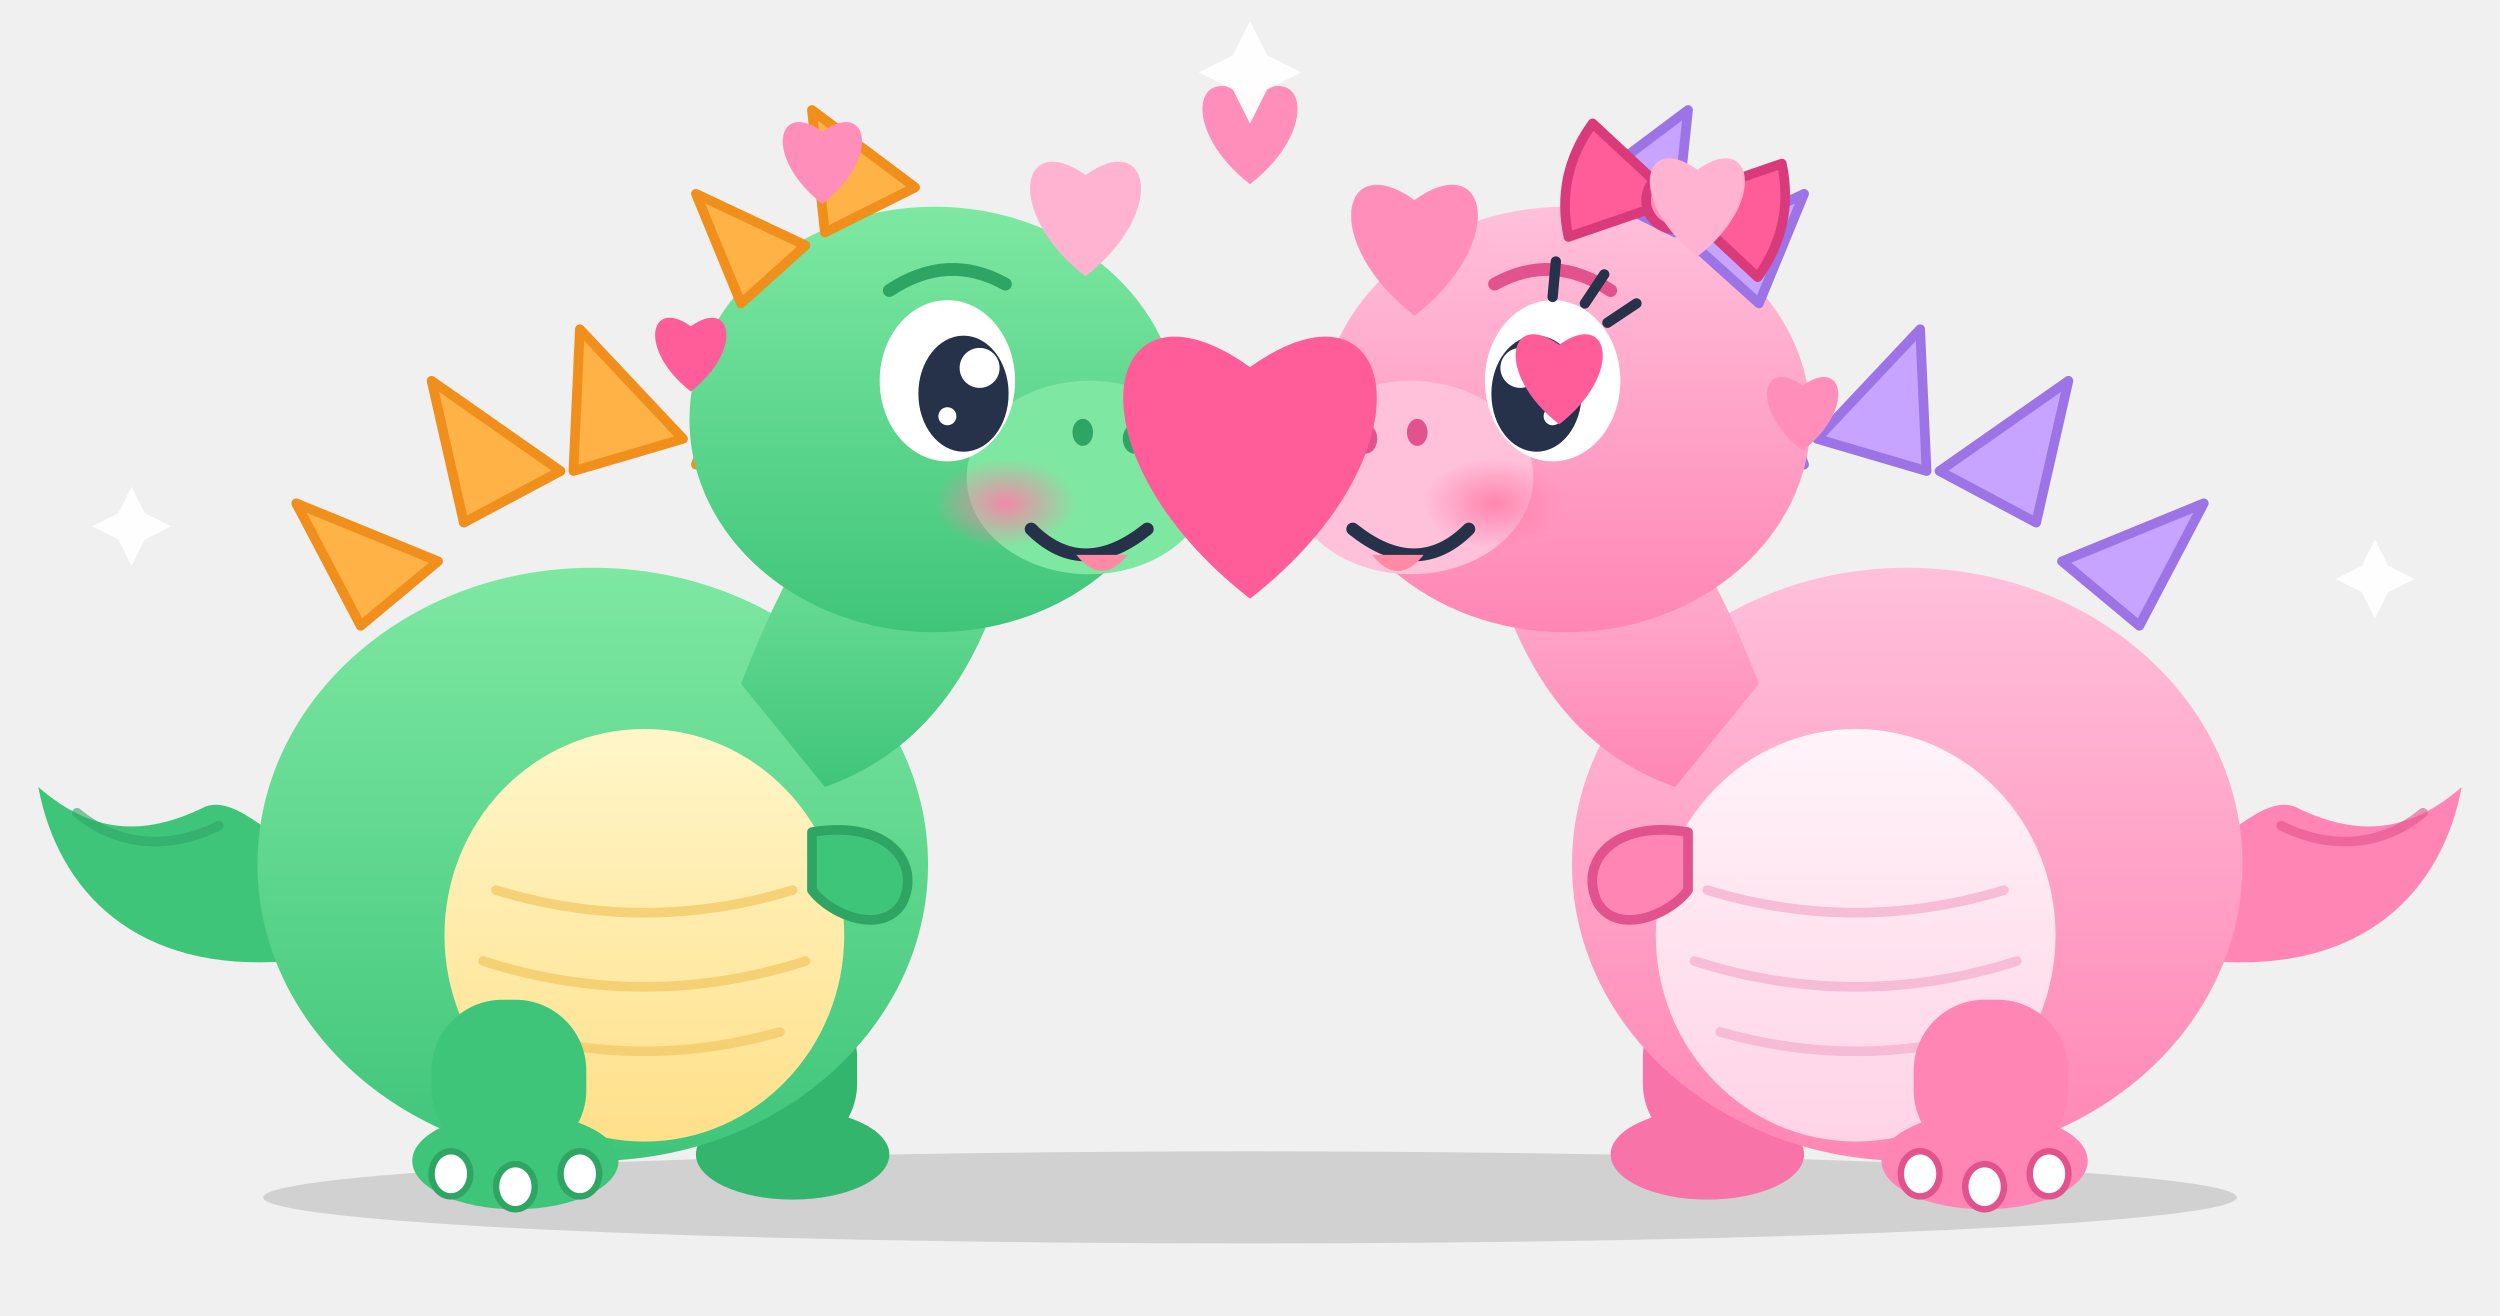
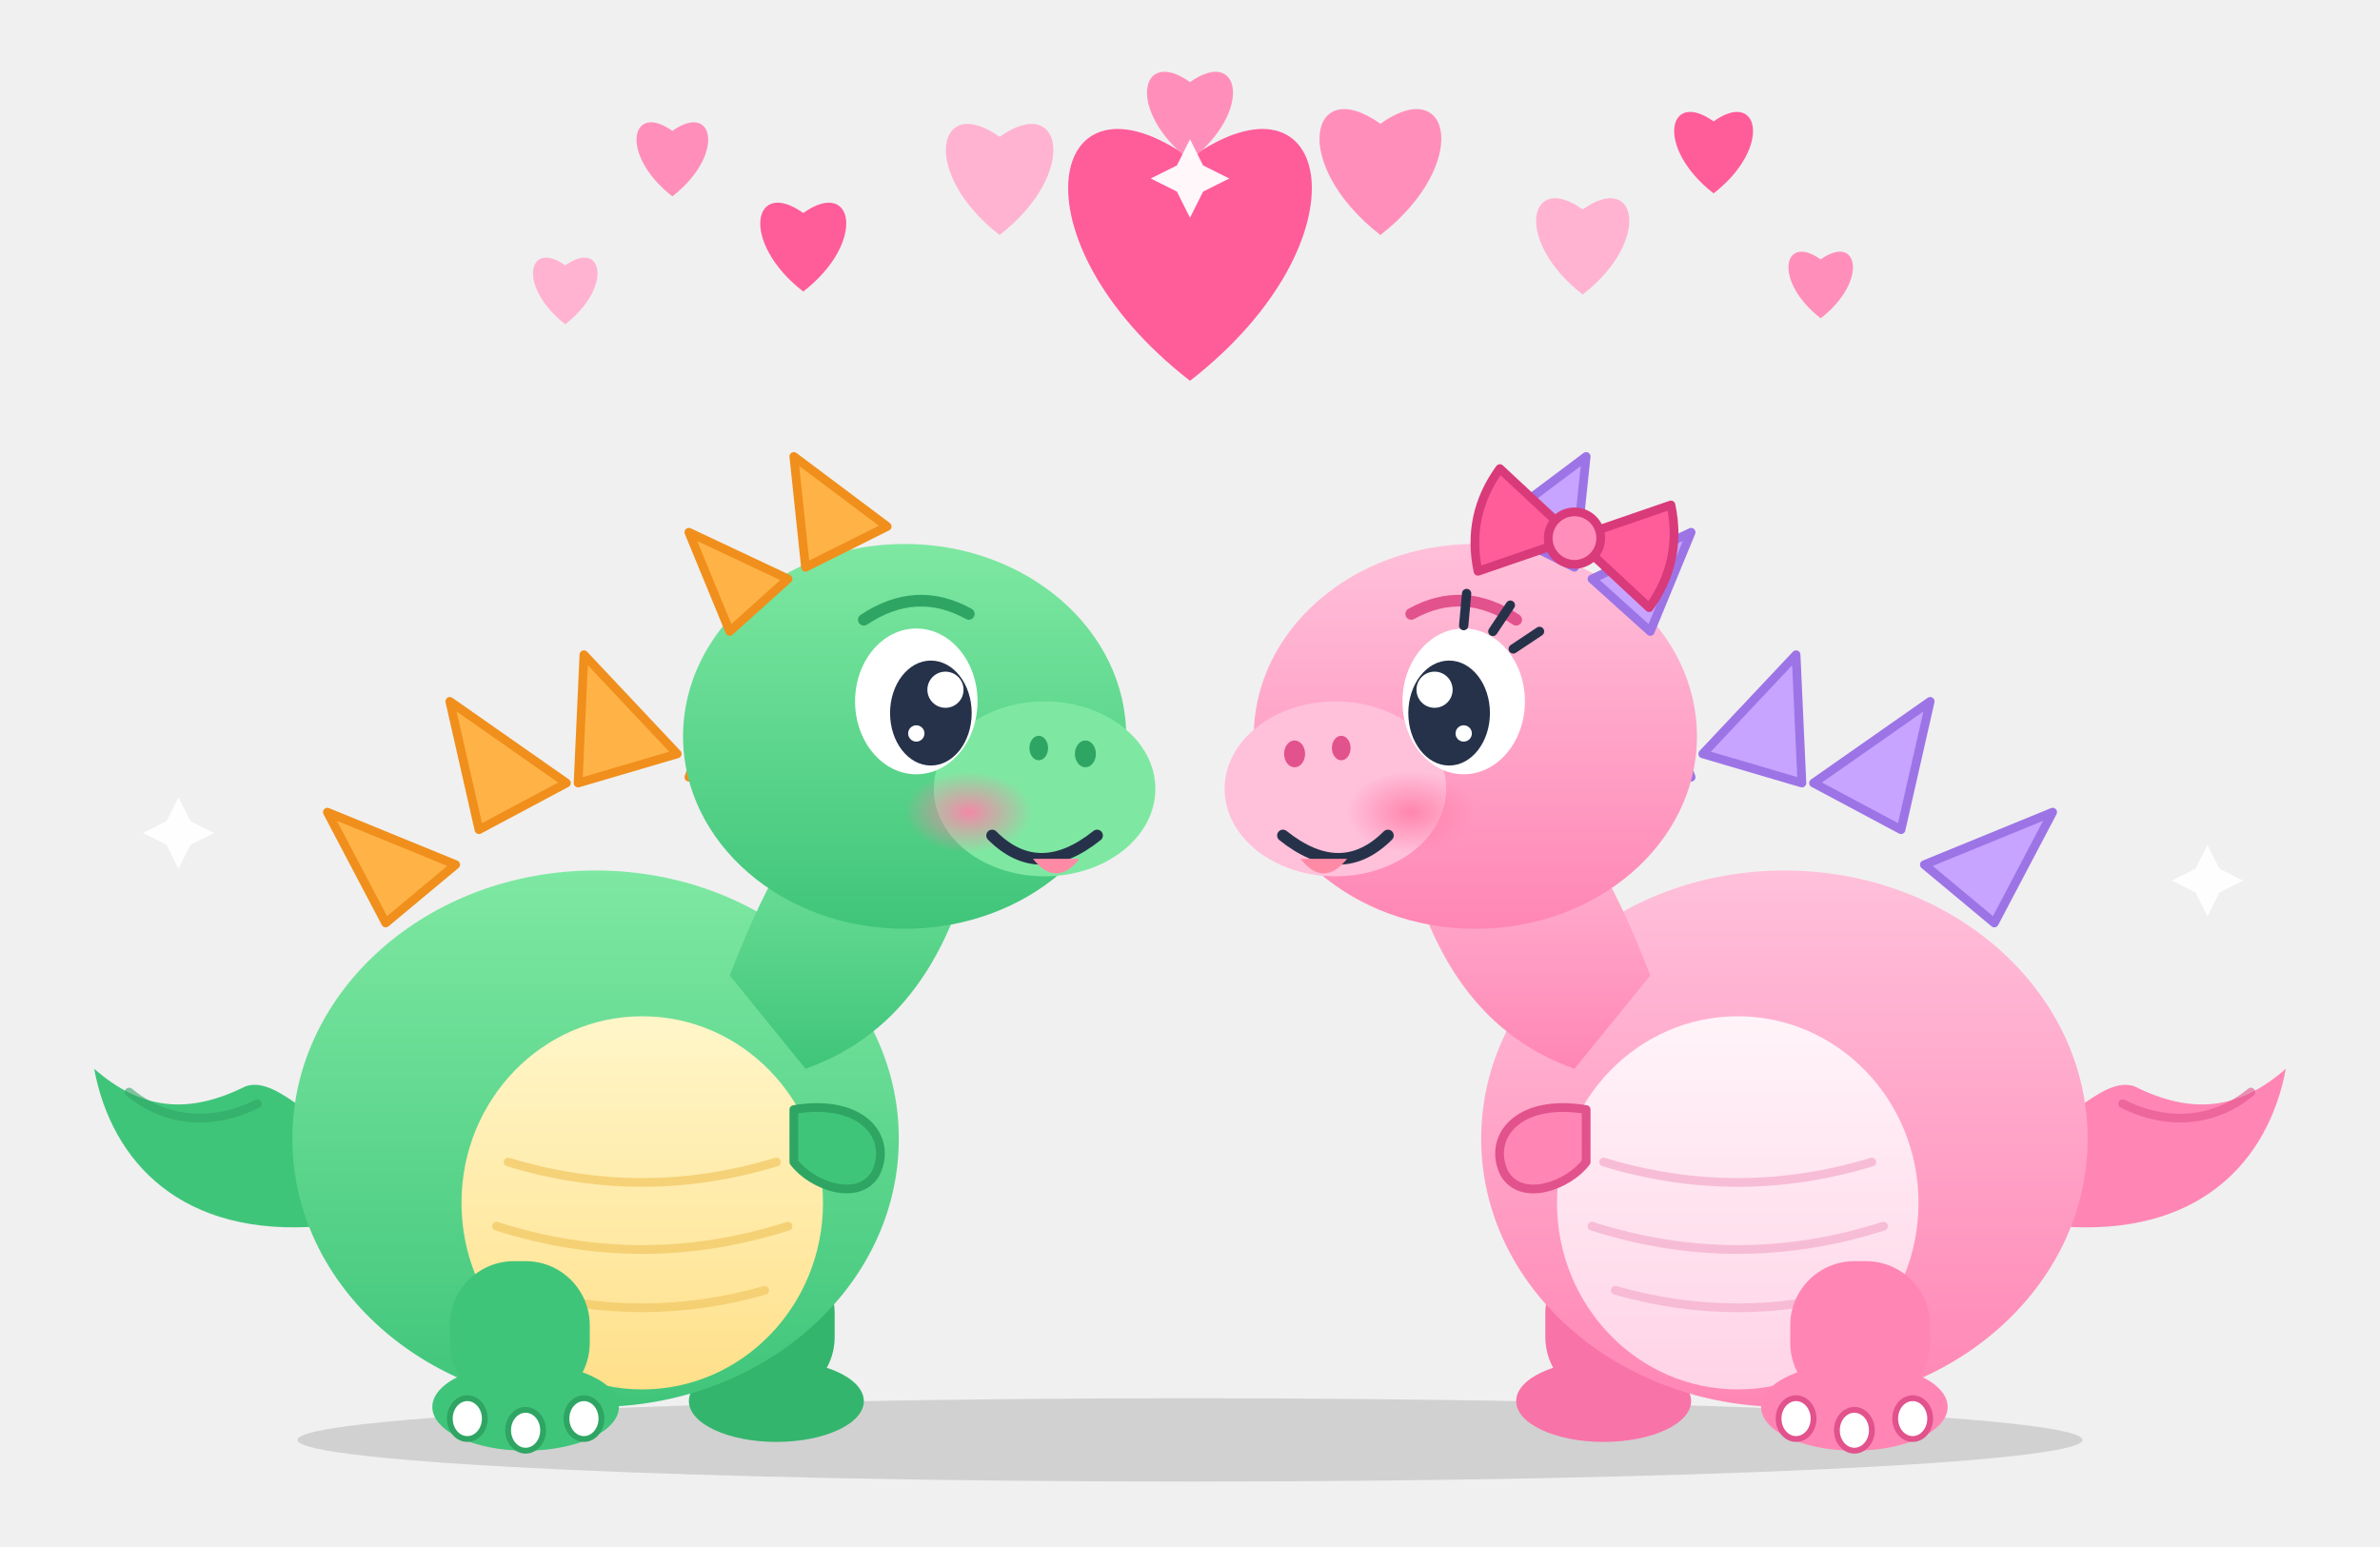
- <svg xmlns="http://www.w3.org/2000/svg" viewBox="0 0 760 400" width="760" height="400" role="img" aria-label="Two cute cartoon dinosaurs, a green boy and a pink girl with a bow">
+ <svg xmlns="http://www.w3.org/2000/svg" viewBox="-20 -120 800 520" width="800" height="520" role="img" aria-label="Two cute cartoon dinosaurs, a green boy and a pink girl with a bow">
  <defs>
    <linearGradient id="bodyB" x1="0" y1="0" x2="0" y2="1">
      <stop offset="0" stop-color="#7ee8a2" />
      <stop offset="1" stop-color="#3fc57a" />
    </linearGradient>
    <linearGradient id="bellyB" x1="0" y1="0" x2="0" y2="1">
      <stop offset="0" stop-color="#fff6c9" />
      <stop offset="1" stop-color="#ffe08a" />
    </linearGradient>
    <radialGradient id="cheekB" cx="0.5" cy="0.5" r="0.5">
      <stop offset="0" stop-color="#ff7fa8" stop-opacity=".9" />
      <stop offset="1" stop-color="#ff7fa8" stop-opacity="0" />
    </radialGradient>
  </defs>
  <defs>
    <linearGradient id="bodyG" x1="0" y1="0" x2="0" y2="1">
      <stop offset="0" stop-color="#ffc0da" />
      <stop offset="1" stop-color="#ff86b4" />
    </linearGradient>
    <linearGradient id="bellyG" x1="0" y1="0" x2="0" y2="1">
      <stop offset="0" stop-color="#fff4f9" />
      <stop offset="1" stop-color="#ffd3e6" />
    </linearGradient>
    <radialGradient id="cheekG" cx="0.5" cy="0.5" r="0.5">
      <stop offset="0" stop-color="#ff7fa8" stop-opacity=".9" />
      <stop offset="1" stop-color="#ff7fa8" stop-opacity="0" />
    </radialGradient>
  </defs>
  <ellipse cx="380" cy="364" rx="300" ry="14" fill="#000" opacity=".13" />
  <g transform="translate(-6 6) scale(.98)">
    <path d="M96 292 C48 296 24 270 18 238 C34 252 50 254 70 244 C82 240 96 262 112 262 Z" fill="#3fc57a" />
    <path d="M30 246 C42 256 58 258 74 250" fill="none" stroke="#2fa564" stroke-width="3" stroke-linecap="round" opacity=".6" />
    <g fill="#ffb347" stroke="#f08f1c" stroke-width="3" stroke-linejoin="round">
      <path d="M118 188 L98 150 L142 168 Z" />
      <path d="M150 156 L140 112 L180 140 Z" />
      <path d="M184 140 L186 96 L218 130 Z" />
      <path d="M222 138 L236 98 L258 138 Z" />
    </g>
    <rect x="226" y="300" width="46" height="52" rx="22" fill="#34b56d" />
    <ellipse cx="252" cy="352" rx="30" ry="14" fill="#34b56d" />
    <ellipse cx="190" cy="262" rx="104" ry="92" fill="url(#bodyB)" />
    <ellipse cx="206" cy="284" rx="62" ry="64" fill="url(#bellyB)" />
    <path d="M160 270 q46 14 92 0 M156 292 q50 16 100 0 M164 314 q42 12 84 0" fill="none" stroke="#f3cb6a" stroke-width="3" stroke-linecap="round" opacity=".8" />
    <rect x="140" y="304" width="48" height="50" rx="22" fill="#3fc57a" />
    <ellipse cx="166" cy="354" rx="32" ry="15" fill="#3fc57a" />
    <g fill="#fff" stroke="#2fa564" stroke-width="2">
      <ellipse cx="146" cy="358" rx="6" ry="7" />
      <ellipse cx="166" cy="362" rx="6" ry="7" />
      <ellipse cx="186" cy="358" rx="6" ry="7" />
    </g>
    <path d="M258 252 C282 248 292 262 286 274 C280 284 264 278 258 270 Z" fill="#3fc57a" stroke="#2fa564" stroke-width="3" stroke-linejoin="round" />
    <path d="M236 206 C250 170 262 150 282 138 L322 154 C314 196 296 226 262 238 Z" fill="url(#bodyB)" />
    <ellipse cx="296" cy="124" rx="76" ry="66" fill="url(#bodyB)" />
    <g fill="#ffb347" stroke="#f08f1c" stroke-width="3" stroke-linejoin="round">
      <path d="M236 88 L222 54 L256 70 Z" />
      <path d="M262 66 L258 28 L290 52 Z" />
    </g>
    <ellipse cx="344" cy="142" rx="38" ry="30" fill="#7ee8a2" />
    <ellipse cx="358" cy="130" rx="3.6" ry="4.6" fill="#2fa564" />
    <ellipse cx="342" cy="128" rx="3.2" ry="4.2" fill="#2fa564" />
    <ellipse cx="300" cy="112" rx="21" ry="25" fill="#fff" />
    <ellipse cx="305" cy="116" rx="14" ry="18" fill="#26324a" />
    <circle cx="310" cy="108" r="6.2" fill="#fff" />
    <circle cx="300" cy="123" r="2.8" fill="#fff" />
    <path d="M282 84 q18 -12 36 -2" fill="none" stroke="#2fa564" stroke-width="4" stroke-linecap="round" />
    <ellipse cx="318" cy="150" rx="22" ry="14" fill="url(#cheekB)" />
    <path d="M326 158 q16 16 36 0" fill="none" stroke="#26324a" stroke-width="4" stroke-linecap="round" />
    <path d="M340 166 q8 10 16 0 z" fill="#ff8aa6" />
  </g>
  <g transform="translate(766 6) scale(-.98 .98)">
    <path d="M96 292 C48 296 24 270 18 238 C34 252 50 254 70 244 C82 240 96 262 112 262 Z" fill="#ff86b4" />
    <path d="M30 246 C42 256 58 258 74 250" fill="none" stroke="#e2528c" stroke-width="3" stroke-linecap="round" opacity=".6" />
    <g fill="#c6a4ff" stroke="#9d74e6" stroke-width="3" stroke-linejoin="round">
      <path d="M118 188 L98 150 L142 168 Z" />
      <path d="M150 156 L140 112 L180 140 Z" />
      <path d="M184 140 L186 96 L218 130 Z" />
      <path d="M222 138 L236 98 L258 138 Z" />
    </g>
    <rect x="226" y="300" width="46" height="52" rx="22" fill="#f873a8" />
    <ellipse cx="252" cy="352" rx="30" ry="14" fill="#f873a8" />
    <ellipse cx="190" cy="262" rx="104" ry="92" fill="url(#bodyG)" />
    <ellipse cx="206" cy="284" rx="62" ry="64" fill="url(#bellyG)" />
    <path d="M160 270 q46 14 92 0 M156 292 q50 16 100 0 M164 314 q42 12 84 0" fill="none" stroke="#f5b3cf" stroke-width="3" stroke-linecap="round" opacity=".8" />
    <rect x="140" y="304" width="48" height="50" rx="22" fill="#ff86b4" />
    <ellipse cx="166" cy="354" rx="32" ry="15" fill="#ff86b4" />
    <g fill="#fff" stroke="#e2528c" stroke-width="2">
      <ellipse cx="146" cy="358" rx="6" ry="7" />
      <ellipse cx="166" cy="362" rx="6" ry="7" />
      <ellipse cx="186" cy="358" rx="6" ry="7" />
    </g>
    <path d="M258 252 C282 248 292 262 286 274 C280 284 264 278 258 270 Z" fill="#ff86b4" stroke="#e2528c" stroke-width="3" stroke-linejoin="round" />
    <path d="M236 206 C250 170 262 150 282 138 L322 154 C314 196 296 226 262 238 Z" fill="url(#bodyG)" />
    <ellipse cx="296" cy="124" rx="76" ry="66" fill="url(#bodyG)" />
    <g fill="#c6a4ff" stroke="#9d74e6" stroke-width="3" stroke-linejoin="round">
      <path d="M236 88 L222 54 L256 70 Z" />
      <path d="M262 66 L258 28 L290 52 Z" />
    </g>
    <ellipse cx="344" cy="142" rx="38" ry="30" fill="#ffc0da" />
    <ellipse cx="358" cy="130" rx="3.6" ry="4.6" fill="#e2528c" />
    <ellipse cx="342" cy="128" rx="3.2" ry="4.2" fill="#e2528c" />
    <ellipse cx="300" cy="112" rx="21" ry="25" fill="#fff" />
    <ellipse cx="305" cy="116" rx="14" ry="18" fill="#26324a" />
    <circle cx="310" cy="108" r="6.2" fill="#fff" />
    <circle cx="300" cy="123" r="2.8" fill="#fff" />
    <path d="M282 84 q18 -12 36 -2" fill="none" stroke="#e2528c" stroke-width="4" stroke-linecap="round" />
    <ellipse cx="318" cy="150" rx="22" ry="14" fill="url(#cheekG)" />
    <path d="M326 158 q16 16 36 0" fill="none" stroke="#26324a" stroke-width="4" stroke-linecap="round" />
    <path d="M340 166 q8 10 16 0 z" fill="#ff8aa6" />
    <g transform="translate(262 56) rotate(-12)">
      <path d="M0 0 L-30 -18 Q-38 0 -30 18 Z" fill="#ff5c9a" stroke="#d93a7a" stroke-width="3" stroke-linejoin="round" />
      <path d="M0 0 L30 -18 Q38 0 30 18 Z" fill="#ff5c9a" stroke="#d93a7a" stroke-width="3" stroke-linejoin="round" />
      <circle r="9" fill="#ff8fba" stroke="#d93a7a" stroke-width="3" />
    </g>
    <path d="M283 94 l-9 -6 M290 88 l-6 -9 M300 86 l-1 -11" stroke="#26324a" stroke-width="3.2" stroke-linecap="round" />
  </g>
-   <g transform="translate(380 150)">
+   <g transform="translate(380 -26)">
    <g>
      <animateTransform attributeName="transform" type="translate" values="0 0;0 -14;0 0" dur="2.4s" begin="-0s" repeatCount="indefinite" />
-       <g transform="scale(3.2)">
+       <g transform="scale(3.4)">
        <path d="M0 10 C-18 -4 -14 -22 0 -12 C14 -22 18 -4 0 10 Z" fill="#ff5c9a" />
      </g>
    </g>
  </g>
-   <g transform="translate(430 80)">
+   <g transform="translate(444 -58)">
    <g>
      <animateTransform attributeName="transform" type="translate" values="0 0;0 -14;0 0" dur="2.9s" begin="-0.6s" repeatCount="indefinite" />
-       <g transform="scale(1.6)">
-         <path d="M0 10 C-18 -4 -14 -22 0 -12 C14 -22 18 -4 0 10 Z" fill="#ff8fba" />
-       </g>
-     </g>
-   </g>
-   <g transform="translate(330 70)">
+       <g transform="scale(1.7)">
+         <path d="M0 10 C-18 -4 -14 -22 0 -12 C14 -22 18 -4 0 10 Z" fill="#ff8fba" />
+       </g>
+     </g>
+   </g>
+   <g transform="translate(316 -56)">
    <g>
      <animateTransform attributeName="transform" type="translate" values="0 0;0 -14;0 0" dur="3.4s" begin="-1.1s" repeatCount="indefinite" />
-       <g transform="scale(1.4)">
+       <g transform="scale(1.5)">
        <path d="M0 10 C-18 -4 -14 -22 0 -12 C14 -22 18 -4 0 10 Z" fill="#ffb3d1" />
      </g>
    </g>
  </g>
-   <g transform="translate(380 44)">
+   <g transform="translate(380 -78)">
    <g>
      <animateTransform attributeName="transform" type="translate" values="0 0;0 -14;0 0" dur="2.4s" begin="-1.7s" repeatCount="indefinite" />
      <g transform="scale(1.2)">
        <path d="M0 10 C-18 -4 -14 -22 0 -12 C14 -22 18 -4 0 10 Z" fill="#ff8fba" />
      </g>
    </g>
  </g>
-   <g transform="translate(474 118)">
-     <g>
-       <animateTransform attributeName="transform" type="translate" values="0 0;0 -14;0 0" dur="2.9s" begin="-1.3s" repeatCount="indefinite" />
+   <g transform="translate(250 -34)">
+     <g>
+       <animateTransform attributeName="transform" type="translate" values="0 0;0 -14;0 0" dur="2.9s" begin="-0.3s" repeatCount="indefinite" />
+       <g transform="scale(1.2)">
+         <path d="M0 10 C-18 -4 -14 -22 0 -12 C14 -22 18 -4 0 10 Z" fill="#ff5c9a" />
+       </g>
+     </g>
+   </g>
+   <g transform="translate(512 -34)">
+     <g>
+       <animateTransform attributeName="transform" type="translate" values="0 0;0 -14;0 0" dur="3.4s" begin="-1.3s" repeatCount="indefinite" />
+       <g transform="scale(1.3)">
+         <path d="M0 10 C-18 -4 -14 -22 0 -12 C14 -22 18 -4 0 10 Z" fill="#ffb3d1" />
+       </g>
+     </g>
+   </g>
+   <g transform="translate(206 -64)">
+     <g>
+       <animateTransform attributeName="transform" type="translate" values="0 0;0 -14;0 0" dur="2.4s" begin="-2s" repeatCount="indefinite" />
+       <g transform="scale(1)">
+         <path d="M0 10 C-18 -4 -14 -22 0 -12 C14 -22 18 -4 0 10 Z" fill="#ff8fba" />
+       </g>
+     </g>
+   </g>
+   <g transform="translate(556 -66)">
+     <g>
+       <animateTransform attributeName="transform" type="translate" values="0 0;0 -14;0 0" dur="2.9s" begin="-0.9s" repeatCount="indefinite" />
      <g transform="scale(1.1)">
        <path d="M0 10 C-18 -4 -14 -22 0 -12 C14 -22 18 -4 0 10 Z" fill="#ff5c9a" />
      </g>
    </g>
  </g>
-   <g transform="translate(250 52)">
-     <g>
-       <animateTransform attributeName="transform" type="translate" values="0 0;0 -14;0 0" dur="3.4s" begin="-2s" repeatCount="indefinite" />
-       <g transform="scale(1)">
-         <path d="M0 10 C-18 -4 -14 -22 0 -12 C14 -22 18 -4 0 10 Z" fill="#ff8fba" />
-       </g>
-     </g>
-   </g>
-   <g transform="translate(516 66)">
-     <g>
-       <animateTransform attributeName="transform" type="translate" values="0 0;0 -14;0 0" dur="2.4s" begin="-0.9s" repeatCount="indefinite" />
-       <g transform="scale(1.2)">
+   <g transform="translate(170 -20)">
+     <g>
+       <animateTransform attributeName="transform" type="translate" values="0 0;0 -14;0 0" dur="3.4s" begin="-1.5s" repeatCount="indefinite" />
+       <g transform="scale(0.9)">
        <path d="M0 10 C-18 -4 -14 -22 0 -12 C14 -22 18 -4 0 10 Z" fill="#ffb3d1" />
      </g>
    </g>
  </g>
-   <g transform="translate(210 110)">
-     <g>
-       <animateTransform attributeName="transform" type="translate" values="0 0;0 -14;0 0" dur="2.9s" begin="-1.5s" repeatCount="indefinite" />
+   <g transform="translate(592 -22)">
+     <g>
+       <animateTransform attributeName="transform" type="translate" values="0 0;0 -14;0 0" dur="2.4s" begin="-0.2s" repeatCount="indefinite" />
      <g transform="scale(0.9)">
-         <path d="M0 10 C-18 -4 -14 -22 0 -12 C14 -22 18 -4 0 10 Z" fill="#ff5c9a" />
-       </g>
-     </g>
-   </g>
-   <g transform="translate(548 128)">
-     <g>
-       <animateTransform attributeName="transform" type="translate" values="0 0;0 -14;0 0" dur="3.4s" begin="-0.2s" repeatCount="indefinite" />
-       <g transform="scale(0.9)">
-         <path d="M0 10 C-18 -4 -14 -22 0 -12 C14 -22 18 -4 0 10 Z" fill="#ff8fba" />
-       </g>
-     </g>
-   </g>
-   <path transform="translate(380 22) scale(1.3)" d="M0 -12 l4 8 l8 4 l-8 4 l-4 8 l-4 -8 l-8 -4 l8 -4 z" fill="#fff" opacity=".95" />
+         <path d="M0 10 C-18 -4 -14 -22 0 -12 C14 -22 18 -4 0 10 Z" fill="#ff8fba" />
+       </g>
+     </g>
+   </g>
+   <path transform="translate(380 -60) scale(1.1)" d="M0 -12 l4 8 l8 4 l-8 4 l-4 8 l-4 -8 l-8 -4 l8 -4 z" fill="#fff" opacity=".95" />
  <path transform="translate(40 160) scale(1)" d="M0 -12 l4 8 l8 4 l-8 4 l-4 8 l-4 -8 l-8 -4 l8 -4 z" fill="#fff" opacity=".95" />
  <path transform="translate(722 176) scale(1)" d="M0 -12 l4 8 l8 4 l-8 4 l-4 8 l-4 -8 l-8 -4 l8 -4 z" fill="#fff" opacity=".95" />
</svg>
